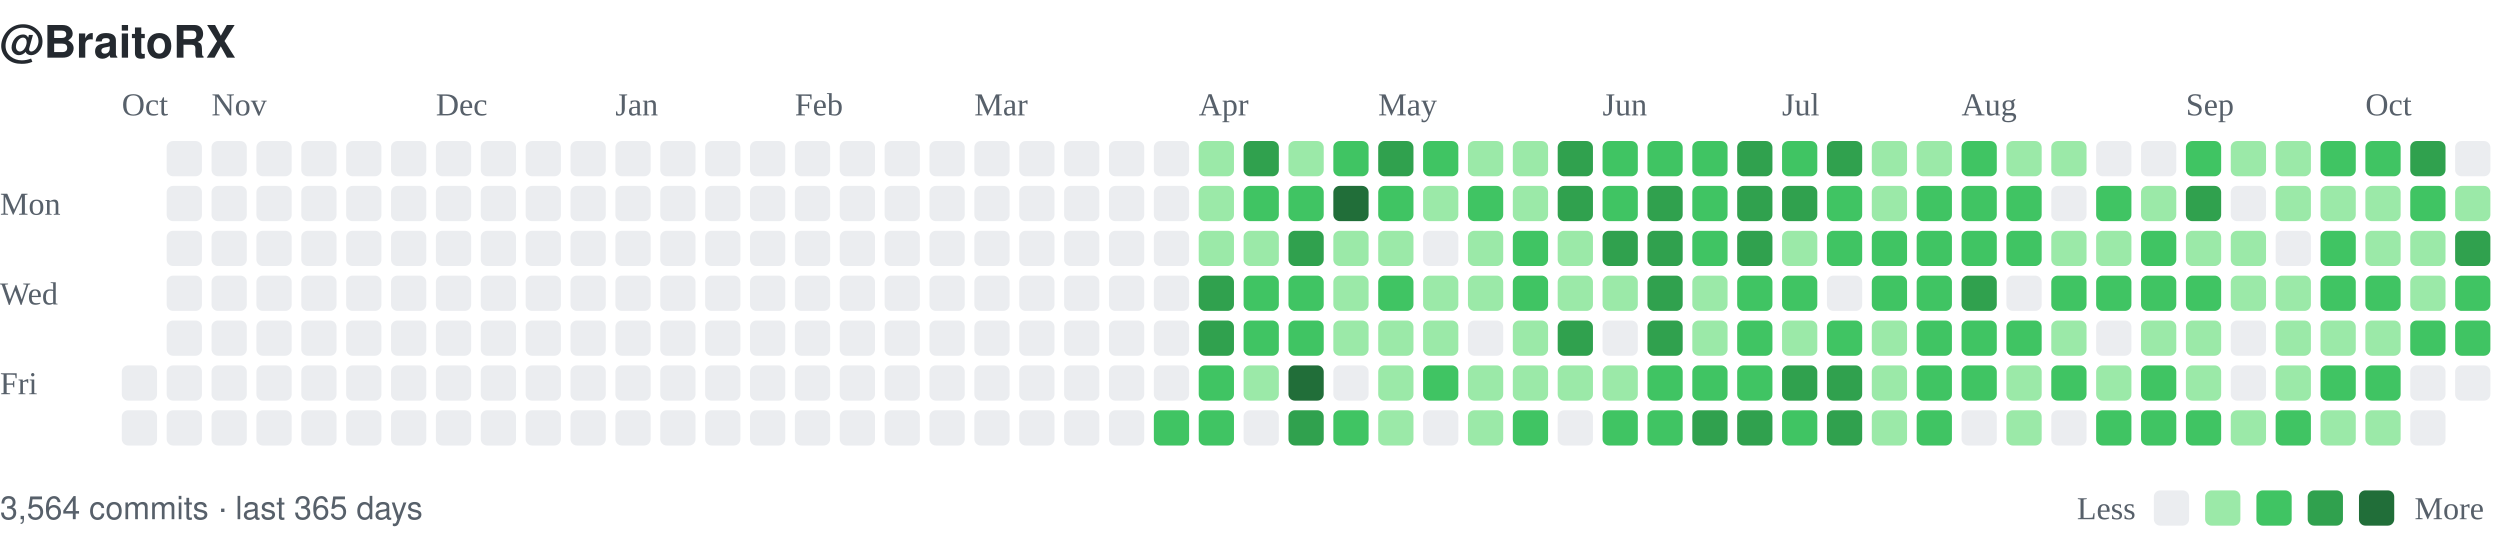
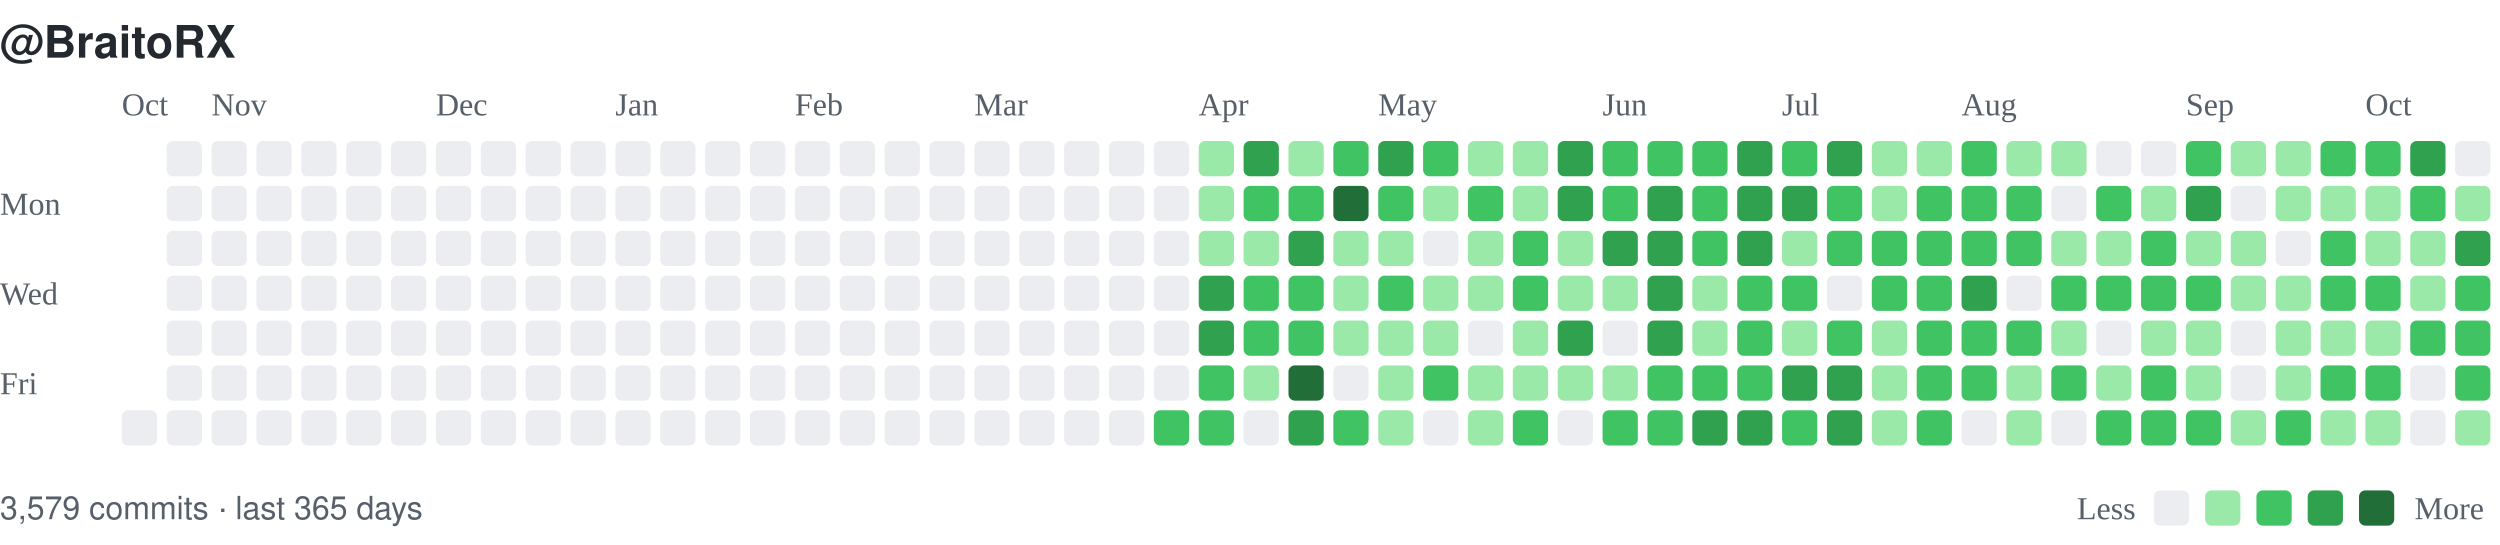
<svg xmlns="http://www.w3.org/2000/svg" width="780" height="170" viewBox="0 0 780 170" role="img">
  <text x="0" y="18" font-size="14" font-weight="600" fill="#24292f" font-family="ui-sans-serif,-apple-system,Segoe UI,Helvetica,Arial,sans-serif">@BraitoRX</text>
  <text x="0" y="67" font-size="10" fill="#57606a">Mon</text>
  <text x="0" y="95" font-size="10" fill="#57606a">Wed</text>
  <text x="0" y="123" font-size="10" fill="#57606a">Fri</text>
  <text x="38" y="36" font-size="10" fill="#57606a">Oct</text>
-   <rect x="38" y="114" width="11" height="11" rx="2" fill="#ebedf0" />
  <rect x="38" y="128" width="11" height="11" rx="2" fill="#ebedf0" />
  <rect x="52" y="44" width="11" height="11" rx="2" fill="#ebedf0" />
  <rect x="52" y="58" width="11" height="11" rx="2" fill="#ebedf0" />
  <rect x="52" y="72" width="11" height="11" rx="2" fill="#ebedf0" />
  <rect x="52" y="86" width="11" height="11" rx="2" fill="#ebedf0" />
  <rect x="52" y="100" width="11" height="11" rx="2" fill="#ebedf0" />
  <rect x="52" y="114" width="11" height="11" rx="2" fill="#ebedf0" />
  <rect x="52" y="128" width="11" height="11" rx="2" fill="#ebedf0" />
  <text x="66" y="36" font-size="10" fill="#57606a">Nov</text>
  <rect x="66" y="44" width="11" height="11" rx="2" fill="#ebedf0" />
  <rect x="66" y="58" width="11" height="11" rx="2" fill="#ebedf0" />
  <rect x="66" y="72" width="11" height="11" rx="2" fill="#ebedf0" />
  <rect x="66" y="86" width="11" height="11" rx="2" fill="#ebedf0" />
  <rect x="66" y="100" width="11" height="11" rx="2" fill="#ebedf0" />
  <rect x="66" y="114" width="11" height="11" rx="2" fill="#ebedf0" />
  <rect x="66" y="128" width="11" height="11" rx="2" fill="#ebedf0" />
  <rect x="80" y="44" width="11" height="11" rx="2" fill="#ebedf0" />
  <rect x="80" y="58" width="11" height="11" rx="2" fill="#ebedf0" />
  <rect x="80" y="72" width="11" height="11" rx="2" fill="#ebedf0" />
  <rect x="80" y="86" width="11" height="11" rx="2" fill="#ebedf0" />
  <rect x="80" y="100" width="11" height="11" rx="2" fill="#ebedf0" />
  <rect x="80" y="114" width="11" height="11" rx="2" fill="#ebedf0" />
  <rect x="80" y="128" width="11" height="11" rx="2" fill="#ebedf0" />
  <rect x="94" y="44" width="11" height="11" rx="2" fill="#ebedf0" />
  <rect x="94" y="58" width="11" height="11" rx="2" fill="#ebedf0" />
  <rect x="94" y="72" width="11" height="11" rx="2" fill="#ebedf0" />
  <rect x="94" y="86" width="11" height="11" rx="2" fill="#ebedf0" />
  <rect x="94" y="100" width="11" height="11" rx="2" fill="#ebedf0" />
  <rect x="94" y="114" width="11" height="11" rx="2" fill="#ebedf0" />
  <rect x="94" y="128" width="11" height="11" rx="2" fill="#ebedf0" />
  <rect x="108" y="44" width="11" height="11" rx="2" fill="#ebedf0" />
  <rect x="108" y="58" width="11" height="11" rx="2" fill="#ebedf0" />
  <rect x="108" y="72" width="11" height="11" rx="2" fill="#ebedf0" />
  <rect x="108" y="86" width="11" height="11" rx="2" fill="#ebedf0" />
  <rect x="108" y="100" width="11" height="11" rx="2" fill="#ebedf0" />
  <rect x="108" y="114" width="11" height="11" rx="2" fill="#ebedf0" />
  <rect x="108" y="128" width="11" height="11" rx="2" fill="#ebedf0" />
  <rect x="122" y="44" width="11" height="11" rx="2" fill="#ebedf0" />
  <rect x="122" y="58" width="11" height="11" rx="2" fill="#ebedf0" />
  <rect x="122" y="72" width="11" height="11" rx="2" fill="#ebedf0" />
  <rect x="122" y="86" width="11" height="11" rx="2" fill="#ebedf0" />
  <rect x="122" y="100" width="11" height="11" rx="2" fill="#ebedf0" />
  <rect x="122" y="114" width="11" height="11" rx="2" fill="#ebedf0" />
  <rect x="122" y="128" width="11" height="11" rx="2" fill="#ebedf0" />
  <text x="136" y="36" font-size="10" fill="#57606a">Dec</text>
  <rect x="136" y="44" width="11" height="11" rx="2" fill="#ebedf0" />
  <rect x="136" y="58" width="11" height="11" rx="2" fill="#ebedf0" />
  <rect x="136" y="72" width="11" height="11" rx="2" fill="#ebedf0" />
  <rect x="136" y="86" width="11" height="11" rx="2" fill="#ebedf0" />
  <rect x="136" y="100" width="11" height="11" rx="2" fill="#ebedf0" />
  <rect x="136" y="114" width="11" height="11" rx="2" fill="#ebedf0" />
  <rect x="136" y="128" width="11" height="11" rx="2" fill="#ebedf0" />
  <rect x="150" y="44" width="11" height="11" rx="2" fill="#ebedf0" />
  <rect x="150" y="58" width="11" height="11" rx="2" fill="#ebedf0" />
  <rect x="150" y="72" width="11" height="11" rx="2" fill="#ebedf0" />
  <rect x="150" y="86" width="11" height="11" rx="2" fill="#ebedf0" />
  <rect x="150" y="100" width="11" height="11" rx="2" fill="#ebedf0" />
  <rect x="150" y="114" width="11" height="11" rx="2" fill="#ebedf0" />
  <rect x="150" y="128" width="11" height="11" rx="2" fill="#ebedf0" />
  <rect x="164" y="44" width="11" height="11" rx="2" fill="#ebedf0" />
  <rect x="164" y="58" width="11" height="11" rx="2" fill="#ebedf0" />
  <rect x="164" y="72" width="11" height="11" rx="2" fill="#ebedf0" />
  <rect x="164" y="86" width="11" height="11" rx="2" fill="#ebedf0" />
  <rect x="164" y="100" width="11" height="11" rx="2" fill="#ebedf0" />
  <rect x="164" y="114" width="11" height="11" rx="2" fill="#ebedf0" />
  <rect x="164" y="128" width="11" height="11" rx="2" fill="#ebedf0" />
  <rect x="178" y="44" width="11" height="11" rx="2" fill="#ebedf0" />
  <rect x="178" y="58" width="11" height="11" rx="2" fill="#ebedf0" />
  <rect x="178" y="72" width="11" height="11" rx="2" fill="#ebedf0" />
  <rect x="178" y="86" width="11" height="11" rx="2" fill="#ebedf0" />
  <rect x="178" y="100" width="11" height="11" rx="2" fill="#ebedf0" />
  <rect x="178" y="114" width="11" height="11" rx="2" fill="#ebedf0" />
  <rect x="178" y="128" width="11" height="11" rx="2" fill="#ebedf0" />
  <text x="192" y="36" font-size="10" fill="#57606a">Jan</text>
  <rect x="192" y="44" width="11" height="11" rx="2" fill="#ebedf0" />
  <rect x="192" y="58" width="11" height="11" rx="2" fill="#ebedf0" />
  <rect x="192" y="72" width="11" height="11" rx="2" fill="#ebedf0" />
  <rect x="192" y="86" width="11" height="11" rx="2" fill="#ebedf0" />
  <rect x="192" y="100" width="11" height="11" rx="2" fill="#ebedf0" />
  <rect x="192" y="114" width="11" height="11" rx="2" fill="#ebedf0" />
  <rect x="192" y="128" width="11" height="11" rx="2" fill="#ebedf0" />
  <rect x="206" y="44" width="11" height="11" rx="2" fill="#ebedf0" />
  <rect x="206" y="58" width="11" height="11" rx="2" fill="#ebedf0" />
  <rect x="206" y="72" width="11" height="11" rx="2" fill="#ebedf0" />
  <rect x="206" y="86" width="11" height="11" rx="2" fill="#ebedf0" />
  <rect x="206" y="100" width="11" height="11" rx="2" fill="#ebedf0" />
  <rect x="206" y="114" width="11" height="11" rx="2" fill="#ebedf0" />
  <rect x="206" y="128" width="11" height="11" rx="2" fill="#ebedf0" />
  <rect x="220" y="44" width="11" height="11" rx="2" fill="#ebedf0" />
  <rect x="220" y="58" width="11" height="11" rx="2" fill="#ebedf0" />
  <rect x="220" y="72" width="11" height="11" rx="2" fill="#ebedf0" />
  <rect x="220" y="86" width="11" height="11" rx="2" fill="#ebedf0" />
  <rect x="220" y="100" width="11" height="11" rx="2" fill="#ebedf0" />
  <rect x="220" y="114" width="11" height="11" rx="2" fill="#ebedf0" />
  <rect x="220" y="128" width="11" height="11" rx="2" fill="#ebedf0" />
  <rect x="234" y="44" width="11" height="11" rx="2" fill="#ebedf0" />
  <rect x="234" y="58" width="11" height="11" rx="2" fill="#ebedf0" />
  <rect x="234" y="72" width="11" height="11" rx="2" fill="#ebedf0" />
  <rect x="234" y="86" width="11" height="11" rx="2" fill="#ebedf0" />
  <rect x="234" y="100" width="11" height="11" rx="2" fill="#ebedf0" />
  <rect x="234" y="114" width="11" height="11" rx="2" fill="#ebedf0" />
  <rect x="234" y="128" width="11" height="11" rx="2" fill="#ebedf0" />
  <text x="248" y="36" font-size="10" fill="#57606a">Feb</text>
  <rect x="248" y="44" width="11" height="11" rx="2" fill="#ebedf0" />
  <rect x="248" y="58" width="11" height="11" rx="2" fill="#ebedf0" />
  <rect x="248" y="72" width="11" height="11" rx="2" fill="#ebedf0" />
  <rect x="248" y="86" width="11" height="11" rx="2" fill="#ebedf0" />
  <rect x="248" y="100" width="11" height="11" rx="2" fill="#ebedf0" />
  <rect x="248" y="114" width="11" height="11" rx="2" fill="#ebedf0" />
  <rect x="248" y="128" width="11" height="11" rx="2" fill="#ebedf0" />
  <rect x="262" y="44" width="11" height="11" rx="2" fill="#ebedf0" />
  <rect x="262" y="58" width="11" height="11" rx="2" fill="#ebedf0" />
  <rect x="262" y="72" width="11" height="11" rx="2" fill="#ebedf0" />
  <rect x="262" y="86" width="11" height="11" rx="2" fill="#ebedf0" />
  <rect x="262" y="100" width="11" height="11" rx="2" fill="#ebedf0" />
  <rect x="262" y="114" width="11" height="11" rx="2" fill="#ebedf0" />
  <rect x="262" y="128" width="11" height="11" rx="2" fill="#ebedf0" />
  <rect x="276" y="44" width="11" height="11" rx="2" fill="#ebedf0" />
  <rect x="276" y="58" width="11" height="11" rx="2" fill="#ebedf0" />
  <rect x="276" y="72" width="11" height="11" rx="2" fill="#ebedf0" />
  <rect x="276" y="86" width="11" height="11" rx="2" fill="#ebedf0" />
  <rect x="276" y="100" width="11" height="11" rx="2" fill="#ebedf0" />
  <rect x="276" y="114" width="11" height="11" rx="2" fill="#ebedf0" />
  <rect x="276" y="128" width="11" height="11" rx="2" fill="#ebedf0" />
  <rect x="290" y="44" width="11" height="11" rx="2" fill="#ebedf0" />
  <rect x="290" y="58" width="11" height="11" rx="2" fill="#ebedf0" />
  <rect x="290" y="72" width="11" height="11" rx="2" fill="#ebedf0" />
  <rect x="290" y="86" width="11" height="11" rx="2" fill="#ebedf0" />
  <rect x="290" y="100" width="11" height="11" rx="2" fill="#ebedf0" />
  <rect x="290" y="114" width="11" height="11" rx="2" fill="#ebedf0" />
  <rect x="290" y="128" width="11" height="11" rx="2" fill="#ebedf0" />
  <text x="304" y="36" font-size="10" fill="#57606a">Mar</text>
  <rect x="304" y="44" width="11" height="11" rx="2" fill="#ebedf0" />
  <rect x="304" y="58" width="11" height="11" rx="2" fill="#ebedf0" />
  <rect x="304" y="72" width="11" height="11" rx="2" fill="#ebedf0" />
  <rect x="304" y="86" width="11" height="11" rx="2" fill="#ebedf0" />
  <rect x="304" y="100" width="11" height="11" rx="2" fill="#ebedf0" />
  <rect x="304" y="114" width="11" height="11" rx="2" fill="#ebedf0" />
  <rect x="304" y="128" width="11" height="11" rx="2" fill="#ebedf0" />
  <rect x="318" y="44" width="11" height="11" rx="2" fill="#ebedf0" />
  <rect x="318" y="58" width="11" height="11" rx="2" fill="#ebedf0" />
  <rect x="318" y="72" width="11" height="11" rx="2" fill="#ebedf0" />
  <rect x="318" y="86" width="11" height="11" rx="2" fill="#ebedf0" />
  <rect x="318" y="100" width="11" height="11" rx="2" fill="#ebedf0" />
  <rect x="318" y="114" width="11" height="11" rx="2" fill="#ebedf0" />
  <rect x="318" y="128" width="11" height="11" rx="2" fill="#ebedf0" />
  <rect x="332" y="44" width="11" height="11" rx="2" fill="#ebedf0" />
  <rect x="332" y="58" width="11" height="11" rx="2" fill="#ebedf0" />
  <rect x="332" y="72" width="11" height="11" rx="2" fill="#ebedf0" />
  <rect x="332" y="86" width="11" height="11" rx="2" fill="#ebedf0" />
  <rect x="332" y="100" width="11" height="11" rx="2" fill="#ebedf0" />
  <rect x="332" y="114" width="11" height="11" rx="2" fill="#ebedf0" />
  <rect x="332" y="128" width="11" height="11" rx="2" fill="#ebedf0" />
  <rect x="346" y="44" width="11" height="11" rx="2" fill="#ebedf0" />
  <rect x="346" y="58" width="11" height="11" rx="2" fill="#ebedf0" />
  <rect x="346" y="72" width="11" height="11" rx="2" fill="#ebedf0" />
  <rect x="346" y="86" width="11" height="11" rx="2" fill="#ebedf0" />
  <rect x="346" y="100" width="11" height="11" rx="2" fill="#ebedf0" />
  <rect x="346" y="114" width="11" height="11" rx="2" fill="#ebedf0" />
  <rect x="346" y="128" width="11" height="11" rx="2" fill="#ebedf0" />
  <rect x="360" y="44" width="11" height="11" rx="2" fill="#ebedf0" />
  <rect x="360" y="58" width="11" height="11" rx="2" fill="#ebedf0" />
  <rect x="360" y="72" width="11" height="11" rx="2" fill="#ebedf0" />
  <rect x="360" y="86" width="11" height="11" rx="2" fill="#ebedf0" />
  <rect x="360" y="100" width="11" height="11" rx="2" fill="#ebedf0" />
  <rect x="360" y="114" width="11" height="11" rx="2" fill="#ebedf0" />
  <rect x="360" y="128" width="11" height="11" rx="2" fill="#40c463" />
  <text x="374" y="36" font-size="10" fill="#57606a">Apr</text>
  <rect x="374" y="44" width="11" height="11" rx="2" fill="#9be9a8" />
  <rect x="374" y="58" width="11" height="11" rx="2" fill="#9be9a8" />
  <rect x="374" y="72" width="11" height="11" rx="2" fill="#9be9a8" />
  <rect x="374" y="86" width="11" height="11" rx="2" fill="#30a14e" />
  <rect x="374" y="100" width="11" height="11" rx="2" fill="#30a14e" />
  <rect x="374" y="114" width="11" height="11" rx="2" fill="#40c463" />
  <rect x="374" y="128" width="11" height="11" rx="2" fill="#40c463" />
  <rect x="388" y="44" width="11" height="11" rx="2" fill="#30a14e" />
  <rect x="388" y="58" width="11" height="11" rx="2" fill="#40c463" />
  <rect x="388" y="72" width="11" height="11" rx="2" fill="#9be9a8" />
  <rect x="388" y="86" width="11" height="11" rx="2" fill="#40c463" />
  <rect x="388" y="100" width="11" height="11" rx="2" fill="#40c463" />
  <rect x="388" y="114" width="11" height="11" rx="2" fill="#9be9a8" />
  <rect x="388" y="128" width="11" height="11" rx="2" fill="#ebedf0" />
  <rect x="402" y="44" width="11" height="11" rx="2" fill="#9be9a8" />
  <rect x="402" y="58" width="11" height="11" rx="2" fill="#40c463" />
  <rect x="402" y="72" width="11" height="11" rx="2" fill="#30a14e" />
  <rect x="402" y="86" width="11" height="11" rx="2" fill="#40c463" />
  <rect x="402" y="100" width="11" height="11" rx="2" fill="#40c463" />
  <rect x="402" y="114" width="11" height="11" rx="2" fill="#216e39" />
  <rect x="402" y="128" width="11" height="11" rx="2" fill="#30a14e" />
  <rect x="416" y="44" width="11" height="11" rx="2" fill="#40c463" />
  <rect x="416" y="58" width="11" height="11" rx="2" fill="#216e39" />
  <rect x="416" y="72" width="11" height="11" rx="2" fill="#9be9a8" />
  <rect x="416" y="86" width="11" height="11" rx="2" fill="#9be9a8" />
  <rect x="416" y="100" width="11" height="11" rx="2" fill="#9be9a8" />
  <rect x="416" y="114" width="11" height="11" rx="2" fill="#ebedf0" />
  <rect x="416" y="128" width="11" height="11" rx="2" fill="#40c463" />
  <text x="430" y="36" font-size="10" fill="#57606a">May</text>
  <rect x="430" y="44" width="11" height="11" rx="2" fill="#30a14e" />
  <rect x="430" y="58" width="11" height="11" rx="2" fill="#40c463" />
  <rect x="430" y="72" width="11" height="11" rx="2" fill="#9be9a8" />
  <rect x="430" y="86" width="11" height="11" rx="2" fill="#40c463" />
  <rect x="430" y="100" width="11" height="11" rx="2" fill="#9be9a8" />
  <rect x="430" y="114" width="11" height="11" rx="2" fill="#9be9a8" />
  <rect x="430" y="128" width="11" height="11" rx="2" fill="#9be9a8" />
  <rect x="444" y="44" width="11" height="11" rx="2" fill="#40c463" />
  <rect x="444" y="58" width="11" height="11" rx="2" fill="#9be9a8" />
  <rect x="444" y="72" width="11" height="11" rx="2" fill="#ebedf0" />
  <rect x="444" y="86" width="11" height="11" rx="2" fill="#9be9a8" />
  <rect x="444" y="100" width="11" height="11" rx="2" fill="#9be9a8" />
  <rect x="444" y="114" width="11" height="11" rx="2" fill="#40c463" />
  <rect x="444" y="128" width="11" height="11" rx="2" fill="#ebedf0" />
  <rect x="458" y="44" width="11" height="11" rx="2" fill="#9be9a8" />
  <rect x="458" y="58" width="11" height="11" rx="2" fill="#40c463" />
  <rect x="458" y="72" width="11" height="11" rx="2" fill="#9be9a8" />
  <rect x="458" y="86" width="11" height="11" rx="2" fill="#9be9a8" />
  <rect x="458" y="100" width="11" height="11" rx="2" fill="#ebedf0" />
  <rect x="458" y="114" width="11" height="11" rx="2" fill="#9be9a8" />
  <rect x="458" y="128" width="11" height="11" rx="2" fill="#9be9a8" />
  <rect x="472" y="44" width="11" height="11" rx="2" fill="#9be9a8" />
  <rect x="472" y="58" width="11" height="11" rx="2" fill="#9be9a8" />
  <rect x="472" y="72" width="11" height="11" rx="2" fill="#40c463" />
  <rect x="472" y="86" width="11" height="11" rx="2" fill="#40c463" />
  <rect x="472" y="100" width="11" height="11" rx="2" fill="#9be9a8" />
  <rect x="472" y="114" width="11" height="11" rx="2" fill="#9be9a8" />
  <rect x="472" y="128" width="11" height="11" rx="2" fill="#40c463" />
  <rect x="486" y="44" width="11" height="11" rx="2" fill="#30a14e" />
  <rect x="486" y="58" width="11" height="11" rx="2" fill="#30a14e" />
  <rect x="486" y="72" width="11" height="11" rx="2" fill="#9be9a8" />
  <rect x="486" y="86" width="11" height="11" rx="2" fill="#9be9a8" />
  <rect x="486" y="100" width="11" height="11" rx="2" fill="#30a14e" />
  <rect x="486" y="114" width="11" height="11" rx="2" fill="#9be9a8" />
  <rect x="486" y="128" width="11" height="11" rx="2" fill="#ebedf0" />
  <text x="500" y="36" font-size="10" fill="#57606a">Jun</text>
  <rect x="500" y="44" width="11" height="11" rx="2" fill="#40c463" />
  <rect x="500" y="58" width="11" height="11" rx="2" fill="#40c463" />
  <rect x="500" y="72" width="11" height="11" rx="2" fill="#30a14e" />
  <rect x="500" y="86" width="11" height="11" rx="2" fill="#9be9a8" />
  <rect x="500" y="100" width="11" height="11" rx="2" fill="#ebedf0" />
  <rect x="500" y="114" width="11" height="11" rx="2" fill="#9be9a8" />
  <rect x="500" y="128" width="11" height="11" rx="2" fill="#40c463" />
  <rect x="514" y="44" width="11" height="11" rx="2" fill="#40c463" />
  <rect x="514" y="58" width="11" height="11" rx="2" fill="#30a14e" />
  <rect x="514" y="72" width="11" height="11" rx="2" fill="#30a14e" />
  <rect x="514" y="86" width="11" height="11" rx="2" fill="#30a14e" />
  <rect x="514" y="100" width="11" height="11" rx="2" fill="#30a14e" />
  <rect x="514" y="114" width="11" height="11" rx="2" fill="#40c463" />
  <rect x="514" y="128" width="11" height="11" rx="2" fill="#40c463" />
  <rect x="528" y="44" width="11" height="11" rx="2" fill="#40c463" />
  <rect x="528" y="58" width="11" height="11" rx="2" fill="#40c463" />
  <rect x="528" y="72" width="11" height="11" rx="2" fill="#40c463" />
  <rect x="528" y="86" width="11" height="11" rx="2" fill="#9be9a8" />
  <rect x="528" y="100" width="11" height="11" rx="2" fill="#9be9a8" />
  <rect x="528" y="114" width="11" height="11" rx="2" fill="#40c463" />
  <rect x="528" y="128" width="11" height="11" rx="2" fill="#30a14e" />
  <rect x="542" y="44" width="11" height="11" rx="2" fill="#30a14e" />
  <rect x="542" y="58" width="11" height="11" rx="2" fill="#30a14e" />
  <rect x="542" y="72" width="11" height="11" rx="2" fill="#30a14e" />
  <rect x="542" y="86" width="11" height="11" rx="2" fill="#40c463" />
  <rect x="542" y="100" width="11" height="11" rx="2" fill="#40c463" />
  <rect x="542" y="114" width="11" height="11" rx="2" fill="#40c463" />
  <rect x="542" y="128" width="11" height="11" rx="2" fill="#30a14e" />
  <text x="556" y="36" font-size="10" fill="#57606a">Jul</text>
  <rect x="556" y="44" width="11" height="11" rx="2" fill="#40c463" />
  <rect x="556" y="58" width="11" height="11" rx="2" fill="#30a14e" />
  <rect x="556" y="72" width="11" height="11" rx="2" fill="#9be9a8" />
  <rect x="556" y="86" width="11" height="11" rx="2" fill="#40c463" />
  <rect x="556" y="100" width="11" height="11" rx="2" fill="#9be9a8" />
  <rect x="556" y="114" width="11" height="11" rx="2" fill="#30a14e" />
  <rect x="556" y="128" width="11" height="11" rx="2" fill="#40c463" />
  <rect x="570" y="44" width="11" height="11" rx="2" fill="#30a14e" />
  <rect x="570" y="58" width="11" height="11" rx="2" fill="#40c463" />
  <rect x="570" y="72" width="11" height="11" rx="2" fill="#40c463" />
  <rect x="570" y="86" width="11" height="11" rx="2" fill="#ebedf0" />
  <rect x="570" y="100" width="11" height="11" rx="2" fill="#40c463" />
  <rect x="570" y="114" width="11" height="11" rx="2" fill="#30a14e" />
  <rect x="570" y="128" width="11" height="11" rx="2" fill="#30a14e" />
  <rect x="584" y="44" width="11" height="11" rx="2" fill="#9be9a8" />
  <rect x="584" y="58" width="11" height="11" rx="2" fill="#9be9a8" />
  <rect x="584" y="72" width="11" height="11" rx="2" fill="#40c463" />
  <rect x="584" y="86" width="11" height="11" rx="2" fill="#40c463" />
  <rect x="584" y="100" width="11" height="11" rx="2" fill="#9be9a8" />
  <rect x="584" y="114" width="11" height="11" rx="2" fill="#9be9a8" />
  <rect x="584" y="128" width="11" height="11" rx="2" fill="#9be9a8" />
  <rect x="598" y="44" width="11" height="11" rx="2" fill="#9be9a8" />
  <rect x="598" y="58" width="11" height="11" rx="2" fill="#40c463" />
  <rect x="598" y="72" width="11" height="11" rx="2" fill="#40c463" />
  <rect x="598" y="86" width="11" height="11" rx="2" fill="#40c463" />
  <rect x="598" y="100" width="11" height="11" rx="2" fill="#40c463" />
  <rect x="598" y="114" width="11" height="11" rx="2" fill="#40c463" />
  <rect x="598" y="128" width="11" height="11" rx="2" fill="#40c463" />
  <text x="612" y="36" font-size="10" fill="#57606a">Aug</text>
  <rect x="612" y="44" width="11" height="11" rx="2" fill="#40c463" />
  <rect x="612" y="58" width="11" height="11" rx="2" fill="#40c463" />
  <rect x="612" y="72" width="11" height="11" rx="2" fill="#40c463" />
  <rect x="612" y="86" width="11" height="11" rx="2" fill="#30a14e" />
  <rect x="612" y="100" width="11" height="11" rx="2" fill="#40c463" />
  <rect x="612" y="114" width="11" height="11" rx="2" fill="#40c463" />
  <rect x="612" y="128" width="11" height="11" rx="2" fill="#ebedf0" />
  <rect x="626" y="44" width="11" height="11" rx="2" fill="#9be9a8" />
  <rect x="626" y="58" width="11" height="11" rx="2" fill="#40c463" />
  <rect x="626" y="72" width="11" height="11" rx="2" fill="#40c463" />
  <rect x="626" y="86" width="11" height="11" rx="2" fill="#ebedf0" />
  <rect x="626" y="100" width="11" height="11" rx="2" fill="#40c463" />
  <rect x="626" y="114" width="11" height="11" rx="2" fill="#9be9a8" />
  <rect x="626" y="128" width="11" height="11" rx="2" fill="#9be9a8" />
  <rect x="640" y="44" width="11" height="11" rx="2" fill="#9be9a8" />
  <rect x="640" y="58" width="11" height="11" rx="2" fill="#ebedf0" />
  <rect x="640" y="72" width="11" height="11" rx="2" fill="#9be9a8" />
  <rect x="640" y="86" width="11" height="11" rx="2" fill="#40c463" />
  <rect x="640" y="100" width="11" height="11" rx="2" fill="#9be9a8" />
  <rect x="640" y="114" width="11" height="11" rx="2" fill="#40c463" />
  <rect x="640" y="128" width="11" height="11" rx="2" fill="#ebedf0" />
  <rect x="654" y="44" width="11" height="11" rx="2" fill="#ebedf0" />
  <rect x="654" y="58" width="11" height="11" rx="2" fill="#40c463" />
  <rect x="654" y="72" width="11" height="11" rx="2" fill="#9be9a8" />
  <rect x="654" y="86" width="11" height="11" rx="2" fill="#40c463" />
  <rect x="654" y="100" width="11" height="11" rx="2" fill="#ebedf0" />
  <rect x="654" y="114" width="11" height="11" rx="2" fill="#9be9a8" />
  <rect x="654" y="128" width="11" height="11" rx="2" fill="#40c463" />
  <rect x="668" y="44" width="11" height="11" rx="2" fill="#ebedf0" />
  <rect x="668" y="58" width="11" height="11" rx="2" fill="#9be9a8" />
  <rect x="668" y="72" width="11" height="11" rx="2" fill="#40c463" />
  <rect x="668" y="86" width="11" height="11" rx="2" fill="#40c463" />
  <rect x="668" y="100" width="11" height="11" rx="2" fill="#9be9a8" />
  <rect x="668" y="114" width="11" height="11" rx="2" fill="#40c463" />
  <rect x="668" y="128" width="11" height="11" rx="2" fill="#40c463" />
  <text x="682" y="36" font-size="10" fill="#57606a">Sep</text>
  <rect x="682" y="44" width="11" height="11" rx="2" fill="#40c463" />
  <rect x="682" y="58" width="11" height="11" rx="2" fill="#30a14e" />
  <rect x="682" y="72" width="11" height="11" rx="2" fill="#9be9a8" />
  <rect x="682" y="86" width="11" height="11" rx="2" fill="#40c463" />
  <rect x="682" y="100" width="11" height="11" rx="2" fill="#9be9a8" />
  <rect x="682" y="114" width="11" height="11" rx="2" fill="#9be9a8" />
  <rect x="682" y="128" width="11" height="11" rx="2" fill="#40c463" />
  <rect x="696" y="44" width="11" height="11" rx="2" fill="#9be9a8" />
  <rect x="696" y="58" width="11" height="11" rx="2" fill="#ebedf0" />
  <rect x="696" y="72" width="11" height="11" rx="2" fill="#9be9a8" />
  <rect x="696" y="86" width="11" height="11" rx="2" fill="#9be9a8" />
  <rect x="696" y="100" width="11" height="11" rx="2" fill="#ebedf0" />
  <rect x="696" y="114" width="11" height="11" rx="2" fill="#ebedf0" />
  <rect x="696" y="128" width="11" height="11" rx="2" fill="#9be9a8" />
  <rect x="710" y="44" width="11" height="11" rx="2" fill="#9be9a8" />
  <rect x="710" y="58" width="11" height="11" rx="2" fill="#9be9a8" />
  <rect x="710" y="72" width="11" height="11" rx="2" fill="#ebedf0" />
  <rect x="710" y="86" width="11" height="11" rx="2" fill="#9be9a8" />
  <rect x="710" y="100" width="11" height="11" rx="2" fill="#9be9a8" />
  <rect x="710" y="114" width="11" height="11" rx="2" fill="#9be9a8" />
  <rect x="710" y="128" width="11" height="11" rx="2" fill="#40c463" />
  <rect x="724" y="44" width="11" height="11" rx="2" fill="#40c463" />
  <rect x="724" y="58" width="11" height="11" rx="2" fill="#9be9a8" />
  <rect x="724" y="72" width="11" height="11" rx="2" fill="#40c463" />
  <rect x="724" y="86" width="11" height="11" rx="2" fill="#40c463" />
  <rect x="724" y="100" width="11" height="11" rx="2" fill="#9be9a8" />
  <rect x="724" y="114" width="11" height="11" rx="2" fill="#40c463" />
  <rect x="724" y="128" width="11" height="11" rx="2" fill="#9be9a8" />
  <text x="738" y="36" font-size="10" fill="#57606a">Oct</text>
  <rect x="738" y="44" width="11" height="11" rx="2" fill="#40c463" />
  <rect x="738" y="58" width="11" height="11" rx="2" fill="#9be9a8" />
  <rect x="738" y="72" width="11" height="11" rx="2" fill="#9be9a8" />
  <rect x="738" y="86" width="11" height="11" rx="2" fill="#40c463" />
  <rect x="738" y="100" width="11" height="11" rx="2" fill="#9be9a8" />
  <rect x="738" y="114" width="11" height="11" rx="2" fill="#40c463" />
  <rect x="738" y="128" width="11" height="11" rx="2" fill="#9be9a8" />
  <rect x="752" y="44" width="11" height="11" rx="2" fill="#30a14e" />
  <rect x="752" y="58" width="11" height="11" rx="2" fill="#40c463" />
  <rect x="752" y="72" width="11" height="11" rx="2" fill="#9be9a8" />
  <rect x="752" y="86" width="11" height="11" rx="2" fill="#9be9a8" />
  <rect x="752" y="100" width="11" height="11" rx="2" fill="#40c463" />
  <rect x="752" y="114" width="11" height="11" rx="2" fill="#ebedf0" />
  <rect x="752" y="128" width="11" height="11" rx="2" fill="#ebedf0" />
  <rect x="766" y="44" width="11" height="11" rx="2" fill="#ebedf0" />
  <rect x="766" y="58" width="11" height="11" rx="2" fill="#9be9a8" />
  <rect x="766" y="72" width="11" height="11" rx="2" fill="#30a14e" />
  <rect x="766" y="86" width="11" height="11" rx="2" fill="#40c463" />
  <rect x="766" y="100" width="11" height="11" rx="2" fill="#40c463" />
-   <rect x="766" y="114" width="11" height="11" rx="2" fill="#ebedf0" />
+   <rect x="766" y="114" width="11" height="11" rx="2" fill="#40c463" />
+   <rect x="766" y="128" width="11" height="11" rx="2" fill="#9be9a8" />
  <text x="648" y="162" font-size="10" fill="#57606a">Less</text>
  <rect x="672" y="153" width="11" height="11" rx="2" fill="#ebedf0" />
  <rect x="688" y="153" width="11" height="11" rx="2" fill="#9be9a8" />
  <rect x="704" y="153" width="11" height="11" rx="2" fill="#40c463" />
  <rect x="720" y="153" width="11" height="11" rx="2" fill="#30a14e" />
  <rect x="736" y="153" width="11" height="11" rx="2" fill="#216e39" />
  <text x="775" y="162" font-size="10" fill="#57606a" text-anchor="end">More</text>
-   <text x="0" y="162" font-size="10" fill="#57606a" font-family="ui-sans-serif,-apple-system,Segoe UI,Helvetica,Arial,sans-serif">3,564 commits · last 365 days</text>
+   <text x="0" y="162" font-size="10" fill="#57606a" font-family="ui-sans-serif,-apple-system,Segoe UI,Helvetica,Arial,sans-serif">3,579 commits · last 365 days</text>
</svg>
